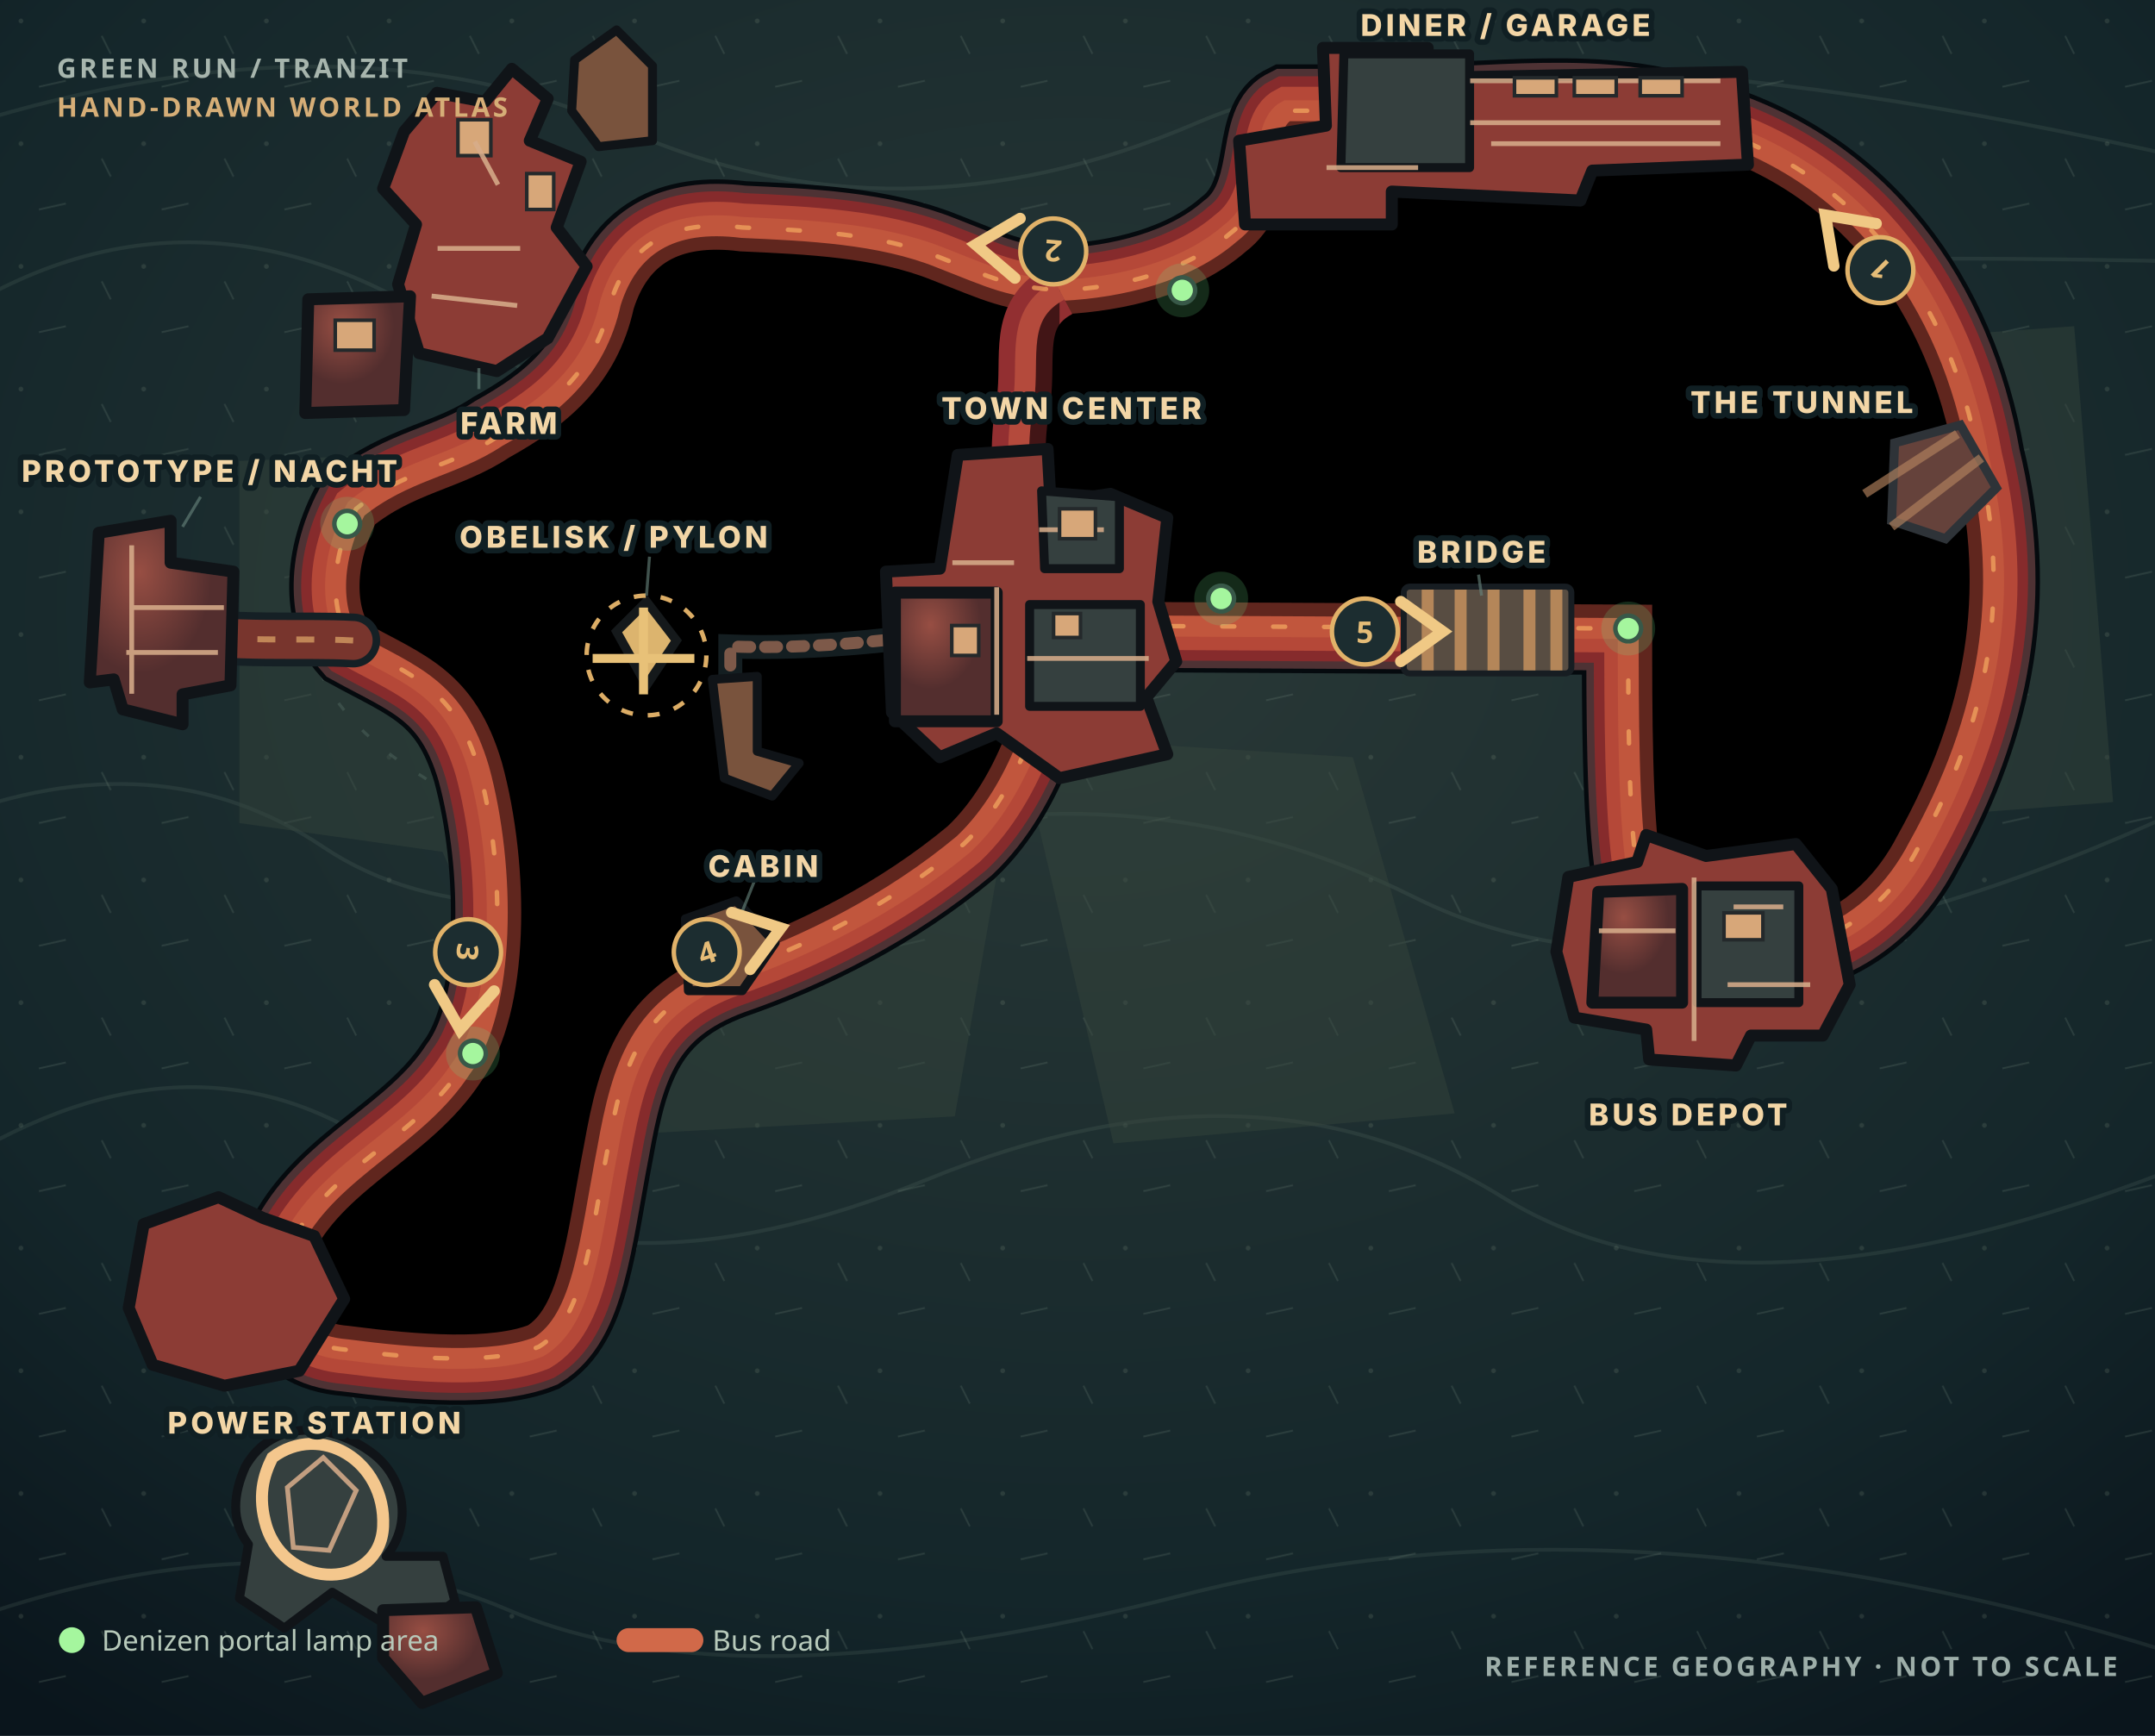
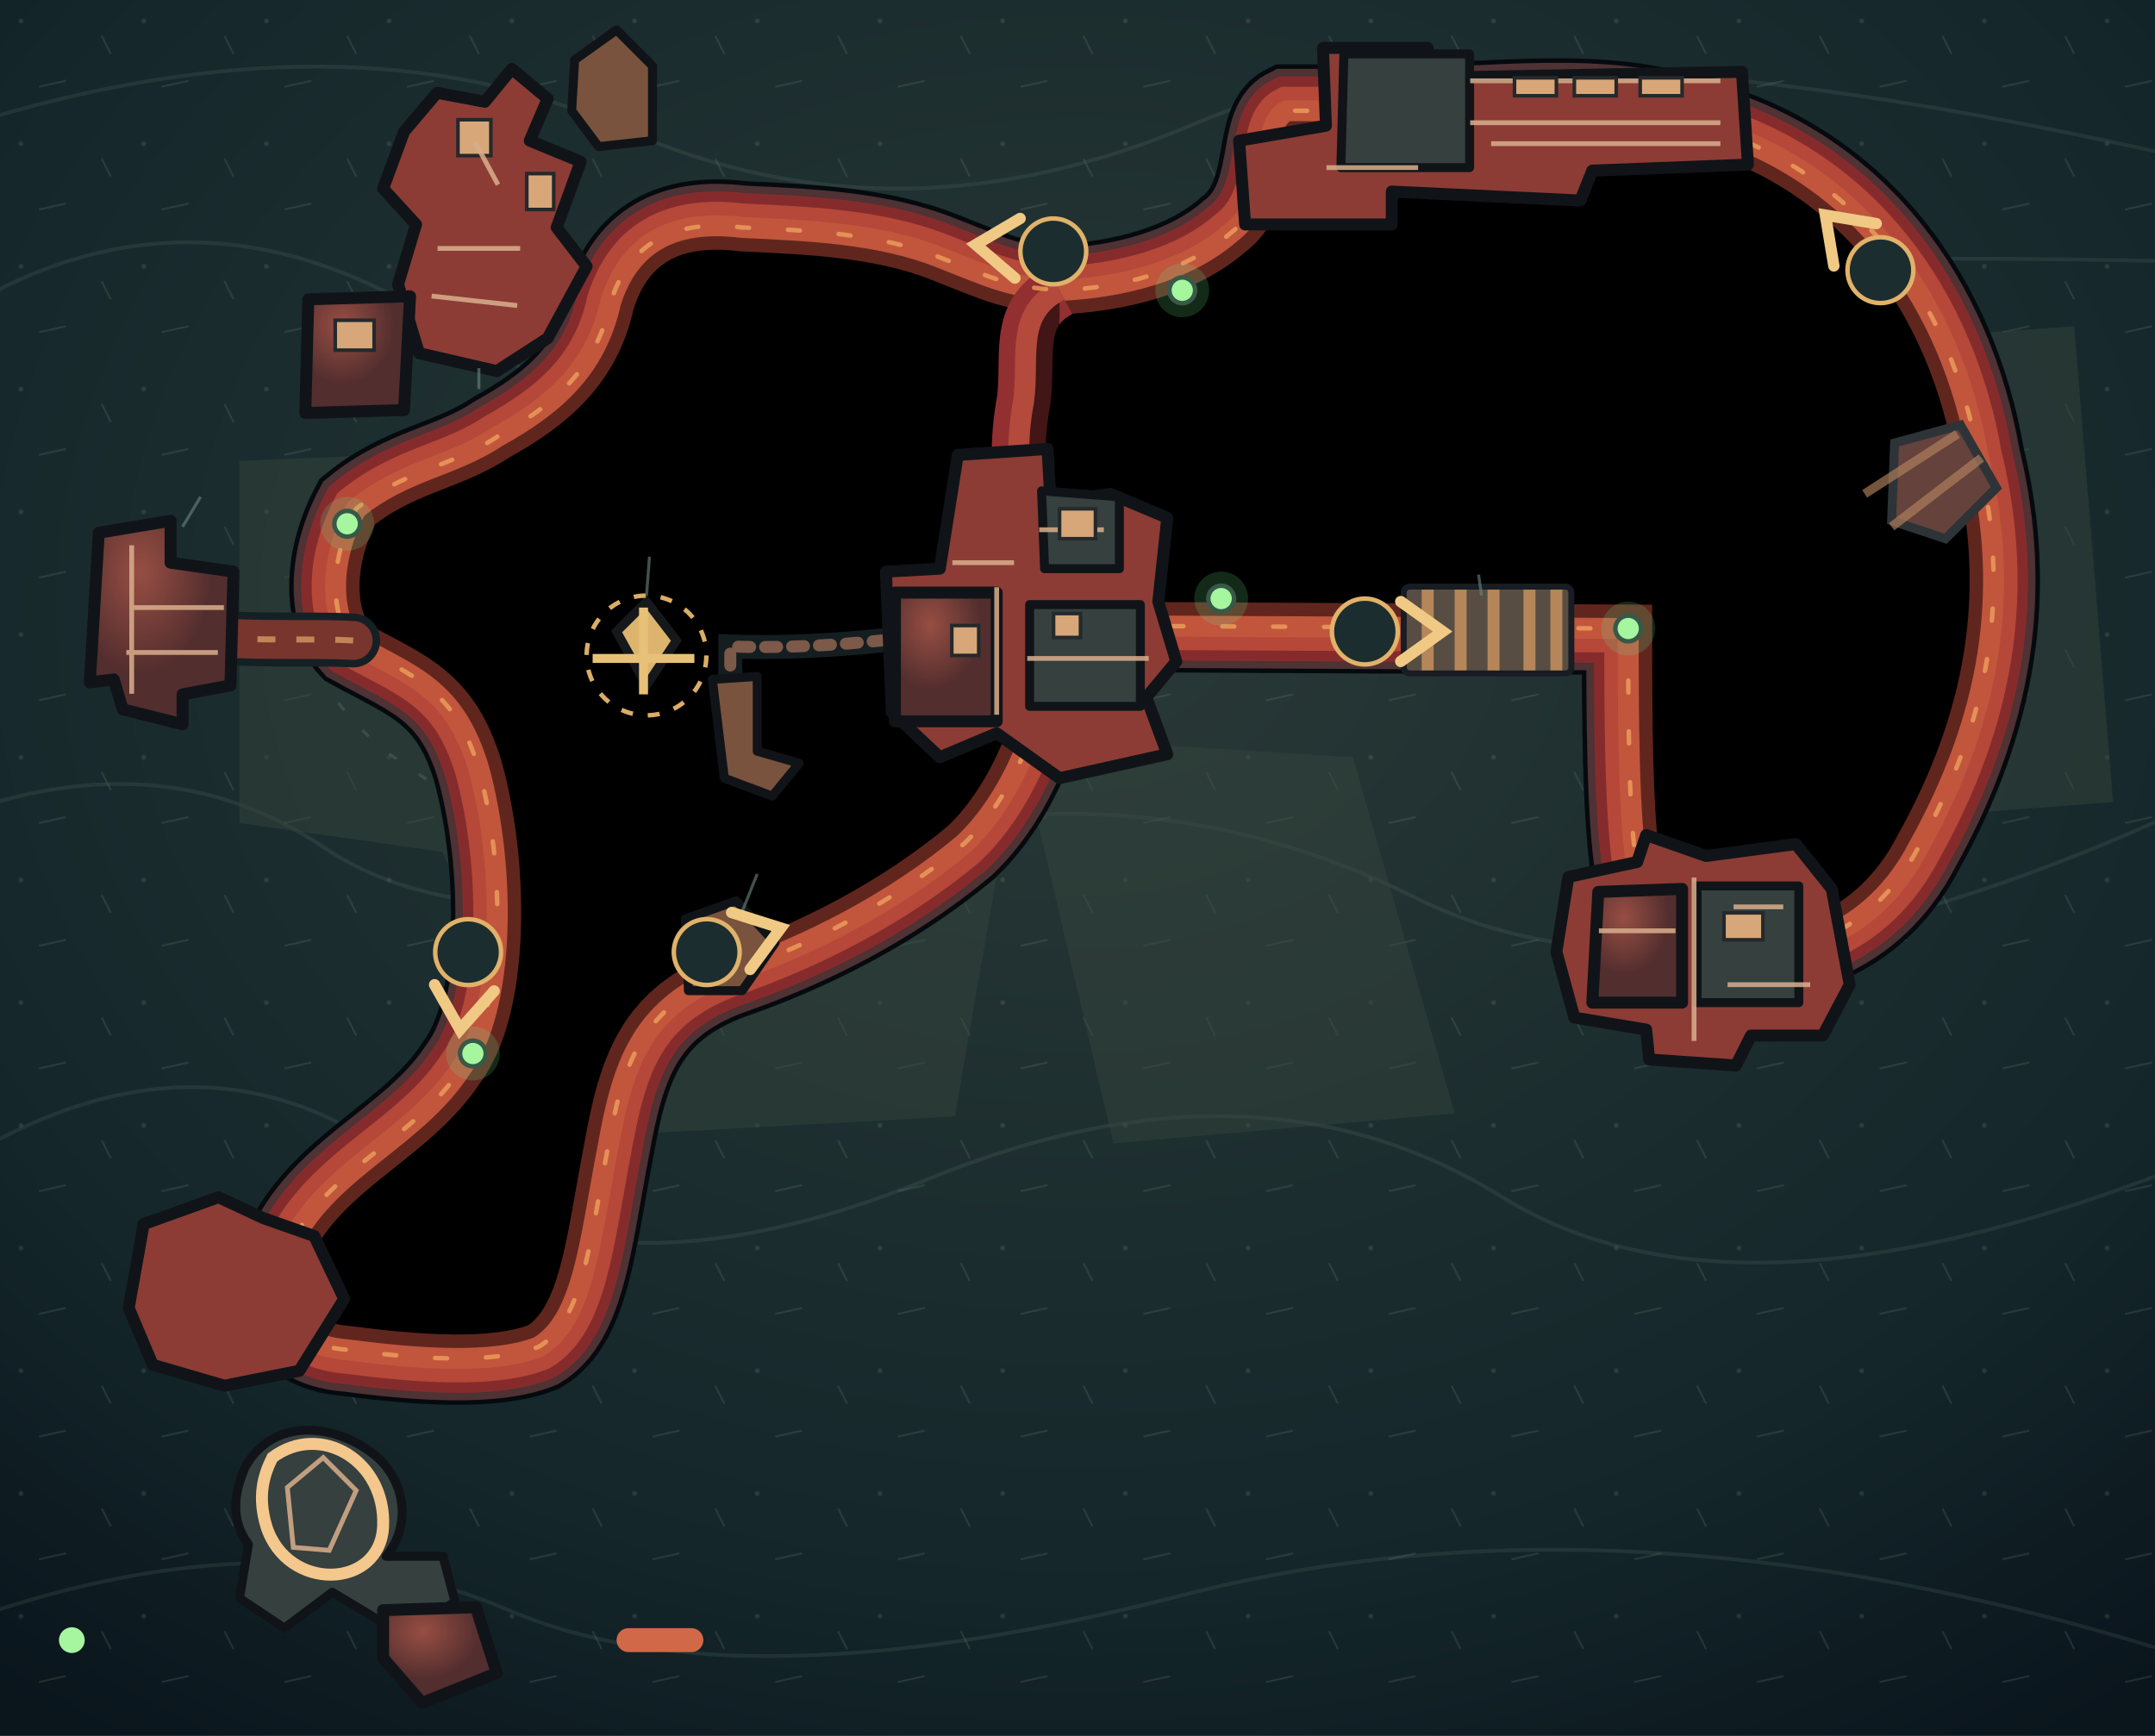
<svg xmlns="http://www.w3.org/2000/svg" viewBox="0 0 720 580" width="720" height="580" role="img" aria-label="Original vector atlas redrawn to follow the player's Black Ops II TranZit map reference">
  <defs>
    <radialGradient id="ground" cx=".5" cy=".35" r=".8">
      <stop offset="0" stop-color="#2a3937" />
      <stop offset=".72" stop-color="#14262a" />
      <stop offset="1" stop-color="#0a151c" />
    </radialGradient>
    <pattern id="terrain" width="41" height="41" patternUnits="userSpaceOnUse">
      <circle cx="7" cy="7" r=".8" fill="#8b9d86" opacity=".18" />
      <path d="M13 29 L22 27 M34 12 L37 18" stroke="#6b8075" stroke-width=".6" opacity=".24" />
    </pattern>
    <radialGradient id="urban" cx=".35" cy=".25">
      <stop offset="0" stop-color="#974e43" />
      <stop offset="1" stop-color="#532e2e" />
    </radialGradient>
    <style>
.site-label{font:800 10px system-ui,-apple-system,sans-serif;letter-spacing:1.2px;fill:#f3d6a6;paint-order:stroke;stroke:#101f23;stroke-width:3.8px;stroke-linejoin:round}
.building{fill:url(#urban);stroke:#101418;stroke-width:4;stroke-linejoin:round}
.building.large{fill:#8c3c35}
.building.alt{fill:#35403f;stroke-width:3}
.building.small{fill:#79533d;stroke-width:3}
.roof-light{fill:#d7a779;stroke:#24292b;stroke-width:1.2}
.interior{fill:none;stroke:#d7ac8a;stroke-width:1.6;stroke-linecap:square;opacity:.87}
.arrow-number{font:900 10px system-ui,sans-serif;fill:#e5bc77}
.lamp circle{filter:none}
</style>
  </defs>
  <rect width="720" height="580" fill="url(#ground)" />
  <rect width="720" height="580" fill="url(#terrain)" />
  <g fill="none" stroke="#657a6e" stroke-width="1.25" opacity=".18">
    <path d="M-12 42 Q116 2 208 43 T400 41 T748 57" />
    <path d="M-15 105 Q65 55 149 109 T335 121 T754 88" />
    <path d="M-19 274 Q53 246 108 283 T270 286 T473 300 T743 264" />
    <path d="M-10 386 Q70 339 135 389 T310 394 T502 400 T745 383" />
    <path d="M-10 541 Q93 505 170 538 T395 533 T725 552" />
  </g>
  <g fill="#36453b" opacity=".45">
    <path d="M80 154L273 146L287 248L193 291L80 275Z" />
    <path d="M134 254L339 258L319 373L191 380Z" />
    <path d="M340 246L452 253L486 372L372 382Z" />
    <path d="M608 115L693 109L706 268L640 273Z" />
  </g>
  <g stroke="#688478" stroke-width="1" stroke-dasharray="3 9" opacity=".3" fill="none">
    <path d="M107 178Q88 227 142 260T160 349" />
    <path d="M265 175Q227 205 230 246T266 293" />
  </g>
  <g class="route-shadow">
    <path d="M565 317 C598 323 626 312 641 283 C665 240 672 198 661 153 C652 101 621 57 568 42 C535 30 500 37 455 37 L430 37 C420 42 427 66 411 78 C396 91 374 96 355 97 C337 96 332 93 314 86 C294 78 270 77 248 76 C224 73 210 82 204 101 C199 124 184 136 166 146 C151 156 135 157 119 170 C109 189 111 207 118 215 C138 226 152 230 160 257 C169 290 169 337 154 357 C139 380 111 390 98 414 C93 432 92 449 116 451 C139 454 165 456 180 450 C195 441 197 415 203 384 C208 356 214 336 244 325 C270 316 298 302 322 282 C342 263 350 232 354 209 L544 210 C544 238 544 272 547 291 C550 311 553 317 565 317 Z" stroke="#050a0e" stroke-width="31" />
    <path d="M354 207 C341 179 338 155 342 134 C344 119 339 105 354 97" stroke="#050a0e" stroke-width="24" />
  </g>
  <g class="route-surface">
    <path d="M565 317 C598 323 626 312 641 283 C665 240 672 198 661 153 C652 101 621 57 568 42 C535 30 500 37 455 37 L430 37 C420 42 427 66 411 78 C396 91 374 96 355 97 C337 96 332 93 314 86 C294 78 270 77 248 76 C224 73 210 82 204 101 C199 124 184 136 166 146 C151 156 135 157 119 170 C109 189 111 207 118 215 C138 226 152 230 160 257 C169 290 169 337 154 357 C139 380 111 390 98 414 C93 432 92 449 116 451 C139 454 165 456 180 450 C195 441 197 415 203 384 C208 356 214 336 244 325 C270 316 298 302 322 282 C342 263 350 232 354 209 L544 210 C544 238 544 272 547 291 C550 311 553 317 565 317 Z" stroke="#4e3234" stroke-width="28" />
    <path d="M565 317 C598 323 626 312 641 283 C665 240 672 198 661 153 C652 101 621 57 568 42 C535 30 500 37 455 37 L430 37 C420 42 427 66 411 78 C396 91 374 96 355 97 C337 96 332 93 314 86 C294 78 270 77 248 76 C224 73 210 82 204 101 C199 124 184 136 166 146 C151 156 135 157 119 170 C109 189 111 207 118 215 C138 226 152 230 160 257 C169 290 169 337 154 357 C139 380 111 390 98 414 C93 432 92 449 116 451 C139 454 165 456 180 450 C195 441 197 415 203 384 C208 356 214 336 244 325 C270 316 298 302 322 282 C342 263 350 232 354 209 L544 210 C544 238 544 272 547 291 C550 311 553 317 565 317 Z" stroke="#862b2c" stroke-width="23" />
    <path d="M565 317 C598 323 626 312 641 283 C665 240 672 198 661 153 C652 101 621 57 568 42 C535 30 500 37 455 37 L430 37 C420 42 427 66 411 78 C396 91 374 96 355 97 C337 96 332 93 314 86 C294 78 270 77 248 76 C224 73 210 82 204 101 C199 124 184 136 166 146 C151 156 135 157 119 170 C109 189 111 207 118 215 C138 226 152 230 160 257 C169 290 169 337 154 357 C139 380 111 390 98 414 C93 432 92 449 116 451 C139 454 165 456 180 450 C195 441 197 415 203 384 C208 356 214 336 244 325 C270 316 298 302 322 282 C342 263 350 232 354 209 L544 210 C544 238 544 272 547 291 C550 311 553 317 565 317 Z" stroke="#b54838" stroke-width="16" />
    <path d="M565 317 C598 323 626 312 641 283 C665 240 672 198 661 153 C652 101 621 57 568 42 C535 30 500 37 455 37 L430 37 C420 42 427 66 411 78 C396 91 374 96 355 97 C337 96 332 93 314 86 C294 78 270 77 248 76 C224 73 210 82 204 101 C199 124 184 136 166 146 C151 156 135 157 119 170 C109 189 111 207 118 215 C138 226 152 230 160 257 C169 290 169 337 154 357 C139 380 111 390 98 414 C93 432 92 449 116 451 C139 454 165 456 180 450 C195 441 197 415 203 384 C208 356 214 336 244 325 C270 316 298 302 322 282 C342 263 350 232 354 209 L544 210 C544 238 544 272 547 291 C550 311 553 317 565 317 Z" stroke="#cf6542" stroke-width="7" opacity=".47" />
    <path d="M354 207 C341 179 338 155 342 134 C344 119 339 105 354 97" stroke="#922f31" stroke-width="18" />
    <path d="M354 207 C341 179 338 155 342 134 C344 119 339 105 354 97" stroke="#d06145" stroke-width="7" opacity=".55" />
  </g>
  <g fill="none" stroke="#f0a25d" stroke-width="1.5" stroke-dasharray="4 13" stroke-linecap="round" opacity=".77">
    <path d="M565 317 C598 323 626 312 641 283 C665 240 672 198 661 153 C652 101 621 57 568 42 C535 30 500 37 455 37 L430 37 C420 42 427 66 411 78 C396 91 374 96 355 97 C337 96 332 93 314 86 C294 78 270 77 248 76 C224 73 210 82 204 101 C199 124 184 136 166 146 C151 156 135 157 119 170 C109 189 111 207 118 215 C138 226 152 230 160 257 C169 290 169 337 154 357 C139 380 111 390 98 414 C93 432 92 449 116 451 C139 454 165 456 180 450 C195 441 197 415 203 384 C208 356 214 336 244 325 C270 316 298 302 322 282 C342 263 350 232 354 209 L544 210 C544 238 544 272 547 291 C550 311 553 317 565 317 Z" />
  </g>
  <g fill="none" stroke-linecap="round">
    <path d="M118 214 C101 213 78 215 55 211" stroke="#152025" stroke-width="18" />
    <path d="M118 214 C101 213 78 215 55 211" stroke="#78352d" stroke-width="13" />
    <path d="M340 207 C306 214 271 217 244 216 L244 244" stroke="#141e21" stroke-width="8" />
    <path d="M340 207 C306 214 271 217 244 216 L244 244" stroke="#7d5949" stroke-width="4" stroke-dasharray="4 5" />
  </g>
  <g fill="none" stroke="#d39a62" stroke-width="2" stroke-dasharray="6 7" opacity=".8">
    <path d="M118 214 C101 213 78 215 55 211" />
  </g>
  <g class="lamp">
    <circle cx="116" cy="175" r="9" fill="#6bdd83" opacity=".19" />
    <circle cx="116" cy="175" r="4.3" fill="#a5f69e" stroke="#385848" stroke-width="1.5" />
  </g>
  <g class="lamp">
    <circle cx="158" cy="352" r="9" fill="#6bdd83" opacity=".19" />
    <circle cx="158" cy="352" r="4.3" fill="#a5f69e" stroke="#385848" stroke-width="1.5" />
  </g>
  <g class="lamp">
    <circle cx="246" cy="320" r="9" fill="#6bdd83" opacity=".19" />
    <circle cx="246" cy="320" r="4.3" fill="#a5f69e" stroke="#385848" stroke-width="1.5" />
  </g>
  <g class="lamp">
    <circle cx="408" cy="200" r="9" fill="#6bdd83" opacity=".19" />
    <circle cx="408" cy="200" r="4.3" fill="#a5f69e" stroke="#385848" stroke-width="1.5" />
  </g>
  <g class="lamp">
    <circle cx="544" cy="210" r="9" fill="#6bdd83" opacity=".19" />
    <circle cx="544" cy="210" r="4.3" fill="#a5f69e" stroke="#385848" stroke-width="1.5" />
  </g>
  <g class="lamp">
    <circle cx="395" cy="97" r="9" fill="#6bdd83" opacity=".19" />
    <circle cx="395" cy="97" r="4.3" fill="#a5f69e" stroke="#385848" stroke-width="1.5" />
  </g>
  <g class="lamp">
    <circle cx="436" cy="59" r="9" fill="#6bdd83" opacity=".19" />
    <circle cx="436" cy="59" r="4.3" fill="#a5f69e" stroke="#385848" stroke-width="1.5" />
  </g>
  <g id="buildings">
    <path d="M135 44 L146 31 L162 34 L171 23 L183 33 L177 47 L194 54 L186 76 L196 89 L183 113 L166 124 L140 118 L133 95 L139 75 L128 63 Z" class="building large" />
    <path d="M103 100 L137 99 L135 137 L102 138 Z" class="building " />
    <path d="M192 20 L206 10 L218 22 L218 47 L200 49 L191 37 Z" class="building small" />
    <rect x="153" y="40" width="11" height="12" class="roof-light" />
    <rect x="176" y="58" width="9" height="12" class="roof-light" />
    <rect x="112" y="107" width="13" height="10" class="roof-light" />
    <path d="M147 83 L173 83 M145 99 L172 102 M159 48 L166 61" class="interior" />
    <path d="M442 16 L477 16 L477 26 L582 24 L584 55 L532 57 L528 67 L465 64 L465 75 L416 75 L414 47 L443 42 Z" class="building large" />
    <path d="M449 18 L491 18 L491 56 L448 56 Z" class="building alt" />
    <path d="M492 27 L574 27 M492 41 L574 41 M499 48 L574 48 M444 56 L473 56" class="interior" />
    <rect x="506" y="26" width="14" height="6" class="roof-light" />
    <rect x="526" y="26" width="14" height="6" class="roof-light" />
    <rect x="548" y="26" width="14" height="6" class="roof-light" />
    <path d="M320 152 L350 150 L351 168 L371 165 L390 173 L387 201 L393 221 L383 233 L390 252 L354 260 L333 245 L314 253 L298 238 L296 191 L314 190 Z" class="building large" />
    <path d="M348 164 L374 166 L374 190 L349 190 Z" class="building alt" />
    <path d="M299 198 L333 198 L333 241 L299 241 Z" class="building " />
    <path d="M344 202 L381 202 L381 236 L344 236 Z" class="building alt" />
    <path d="M333 197 L333 238 M344 220 L383 220 M348 177 L368 177 M319 188 L338 188" class="interior" />
    <rect x="354" y="170" width="12" height="10" class="roof-light" />
    <rect x="352" y="205" width="9" height="8" class="roof-light" />
    <rect x="318" y="209" width="9" height="10" class="roof-light" />
    <path d="M524 293 L547 288 L550 279 L570 286 L600 282 L612 297 L618 329 L609 346 L585 346 L580 356 L551 354 L550 344 L526 340 L520 318 Z" class="building large" />
    <path d="M534 298 L562 297 L562 335 L532 335 Z" class="building " />
    <path d="M567 296 L601 296 L601 335 L567 335 Z" class="building alt" />
    <path d="M566 294 L566 347 M535 311 L559 311 M580 303 L595 303 M578 329 L604 329" class="interior" />
    <rect x="576" y="305" width="13" height="9" class="roof-light" />
    <path d="M48 409 L73 400 L88 407 L105 413 L115 434 L100 458 L75 463 L51 456 L43 437 Z" class="building large" />
    <path d="M82 490 C91 474 111 475 125 486 C135 494 138 509 129 520 L148 520 L152 535 L136 547 L111 532 L95 544 L80 534 L83 516 C77 508 78 499 82 490 Z" class="building alt" />
    <path d="M128 538 L159 537 L166 559 L141 569 L128 554 Z" class="building " />
    <path d="M91 487 C107 475 129 488 128 510 C127 531 96 532 89 510 C86 500 88 493 91 487 Z" fill="none" stroke="#f4c78d" stroke-width="4" />
    <path d="M96 497 L108 487 L119 498 L110 518 L98 517 Z" class="interior" />
    <path d="M33 178 L57 174 L57 188 L78 191 L77 229 L61 232 L61 242 L41 237 L38 227 L30 228 Z" class="building " />
    <path d="M44 183 L44 231 M44 203 L74 203 M43 218 L72 218" class="interior" />
    <path d="M206 211L216 201L226 214L216 229Z" fill="#dcb46e" stroke="#15191b" stroke-width="3" />
    <path d="M215 203 L215 232 M198 220 L232 220" stroke="#e8c178" stroke-width="3" />
    <circle cx="216" cy="219" r="20" fill="none" stroke="#dcad66" stroke-width="1.5" stroke-dasharray="4 5" />
    <path d="M238 227 L253 226 L253 251 L267 255 L258 266 L242 260 Z" class="building small" />
    <path d="M229 307 L246 301 L259 315 L248 331 L230 331 Z" class="building small" />
    <path d="M633 148 L655 142 L667 163 L650 180 L632 174 Z" fill="#65423b" stroke="#2e3338" stroke-width="3" />
    <path d="M623 165 L654 145 M632 176 L662 153" stroke="#b3835d" stroke-width="3" opacity=".65" />
    <rect x="469" y="196" width="56" height="29" rx="2" fill="#584d42" stroke="#171d22" stroke-width="2" />
    <path d="M477 197V224 M488 197V224 M499 197V224 M511 197V224 M520 197V224" stroke="#b48659" stroke-width="4" />
  </g>
  <g class="hairlines" stroke="#68857d" stroke-width="1" opacity=".62">
    <path d="M160 130 L160 123" />
    <path d="M217 186 L216 199" />
    <path d="M67 166 L61 176" />
    <path d="M253 292 L247 307" />
    <path d="M494 192 L495 199" />
  </g>
  <g>
    <g transform="translate(612 74) rotate(-135)">
      <path d="M-11 -10L3 0-11 10" fill="none" stroke="#f0c985" stroke-width="3.8" stroke-linecap="round" />
      <circle cx="-23" cy="0" r="11" fill="#1c2d30" stroke="#e1b269" stroke-width="1.5" />
-       <text x="-23" y="3.8" class="arrow-number" text-anchor="middle">1</text>
    </g>
    <g transform="translate(329 82) rotate(185)">
      <path d="M-11 -10L3 0-11 10" fill="none" stroke="#f0c985" stroke-width="3.8" stroke-linecap="round" />
      <circle cx="-23" cy="0" r="11" fill="#1c2d30" stroke="#e1b269" stroke-width="1.5" />
-       <text x="-23" y="3.8" class="arrow-number" text-anchor="middle">2</text>
    </g>
    <g transform="translate(154 341) rotate(96)">
      <path d="M-11 -10L3 0-11 10" fill="none" stroke="#f0c985" stroke-width="3.8" stroke-linecap="round" />
      <circle cx="-23" cy="0" r="11" fill="#1c2d30" stroke="#e1b269" stroke-width="1.5" />
-       <text x="-23" y="3.8" class="arrow-number" text-anchor="middle">3</text>
    </g>
    <g transform="translate(258 311) rotate(-18)">
      <path d="M-11 -10L3 0-11 10" fill="none" stroke="#f0c985" stroke-width="3.8" stroke-linecap="round" />
      <circle cx="-23" cy="0" r="11" fill="#1c2d30" stroke="#e1b269" stroke-width="1.5" />
-       <text x="-23" y="3.8" class="arrow-number" text-anchor="middle">4</text>
    </g>
    <g transform="translate(479 211) rotate(0)">
      <path d="M-11 -10L3 0-11 10" fill="none" stroke="#f0c985" stroke-width="3.8" stroke-linecap="round" />
      <circle cx="-23" cy="0" r="11" fill="#1c2d30" stroke="#e1b269" stroke-width="1.5" />
-       <text x="-23" y="3.8" class="arrow-number" text-anchor="middle">5</text>
    </g>
  </g>
-   <g>
-     <text x="170" y="145" text-anchor="middle" class="site-label">FARM</text>
-     <text x="503" y="12" text-anchor="middle" class="site-label">DINER / GARAGE</text>
-     <text x="358" y="140" text-anchor="middle" class="site-label">TOWN CENTER</text>
-     <text x="564" y="376" text-anchor="middle" class="site-label">BUS DEPOT</text>
-     <text x="105" y="479" text-anchor="middle" class="site-label">POWER STATION</text>
-     <text x="602" y="138" text-anchor="middle" class="site-label">THE TUNNEL</text>
-     <text x="205" y="183" text-anchor="middle" class="site-label">OBELISK / PYLON</text>
-     <text x="70" y="161" text-anchor="middle" class="site-label">PROTOTYPE / NACHT</text>
-     <text x="255" y="293" text-anchor="middle" class="site-label">CABIN</text>
-     <text x="495" y="188" text-anchor="middle" class="site-label">BRIDGE</text>
-   </g>
+   <g />
  <g fill="#a7b5ad" font-family="system-ui,sans-serif" font-size="9" font-weight="700" letter-spacing="1">
-     <text x="19" y="26">GREEN RUN / TRANZIT</text>
-     <text x="19" y="39" fill="#d6ae77">HAND-DRAWN WORLD ATLAS</text>
-     <text x="496" y="560" fill="#9daea9">REFERENCE GEOGRAPHY · NOT TO SCALE</text>
-   </g>
+ 
+ 
+ </g>
  <g transform="translate(24 548)">
    <circle cx="0" cy="0" r="4.3" fill="#a5f69e" />
-     <text x="10" y="3.5" fill="#b7c9ba" font-size="9.5" font-family="system-ui">Denizen portal lamp area</text>
    <path d="M186 0h21" stroke="#d16949" stroke-width="8" stroke-linecap="round" />
-     <text x="214" y="3.5" fill="#b7c9ba" font-size="9.5" font-family="system-ui">Bus road</text>
  </g>
</svg>
